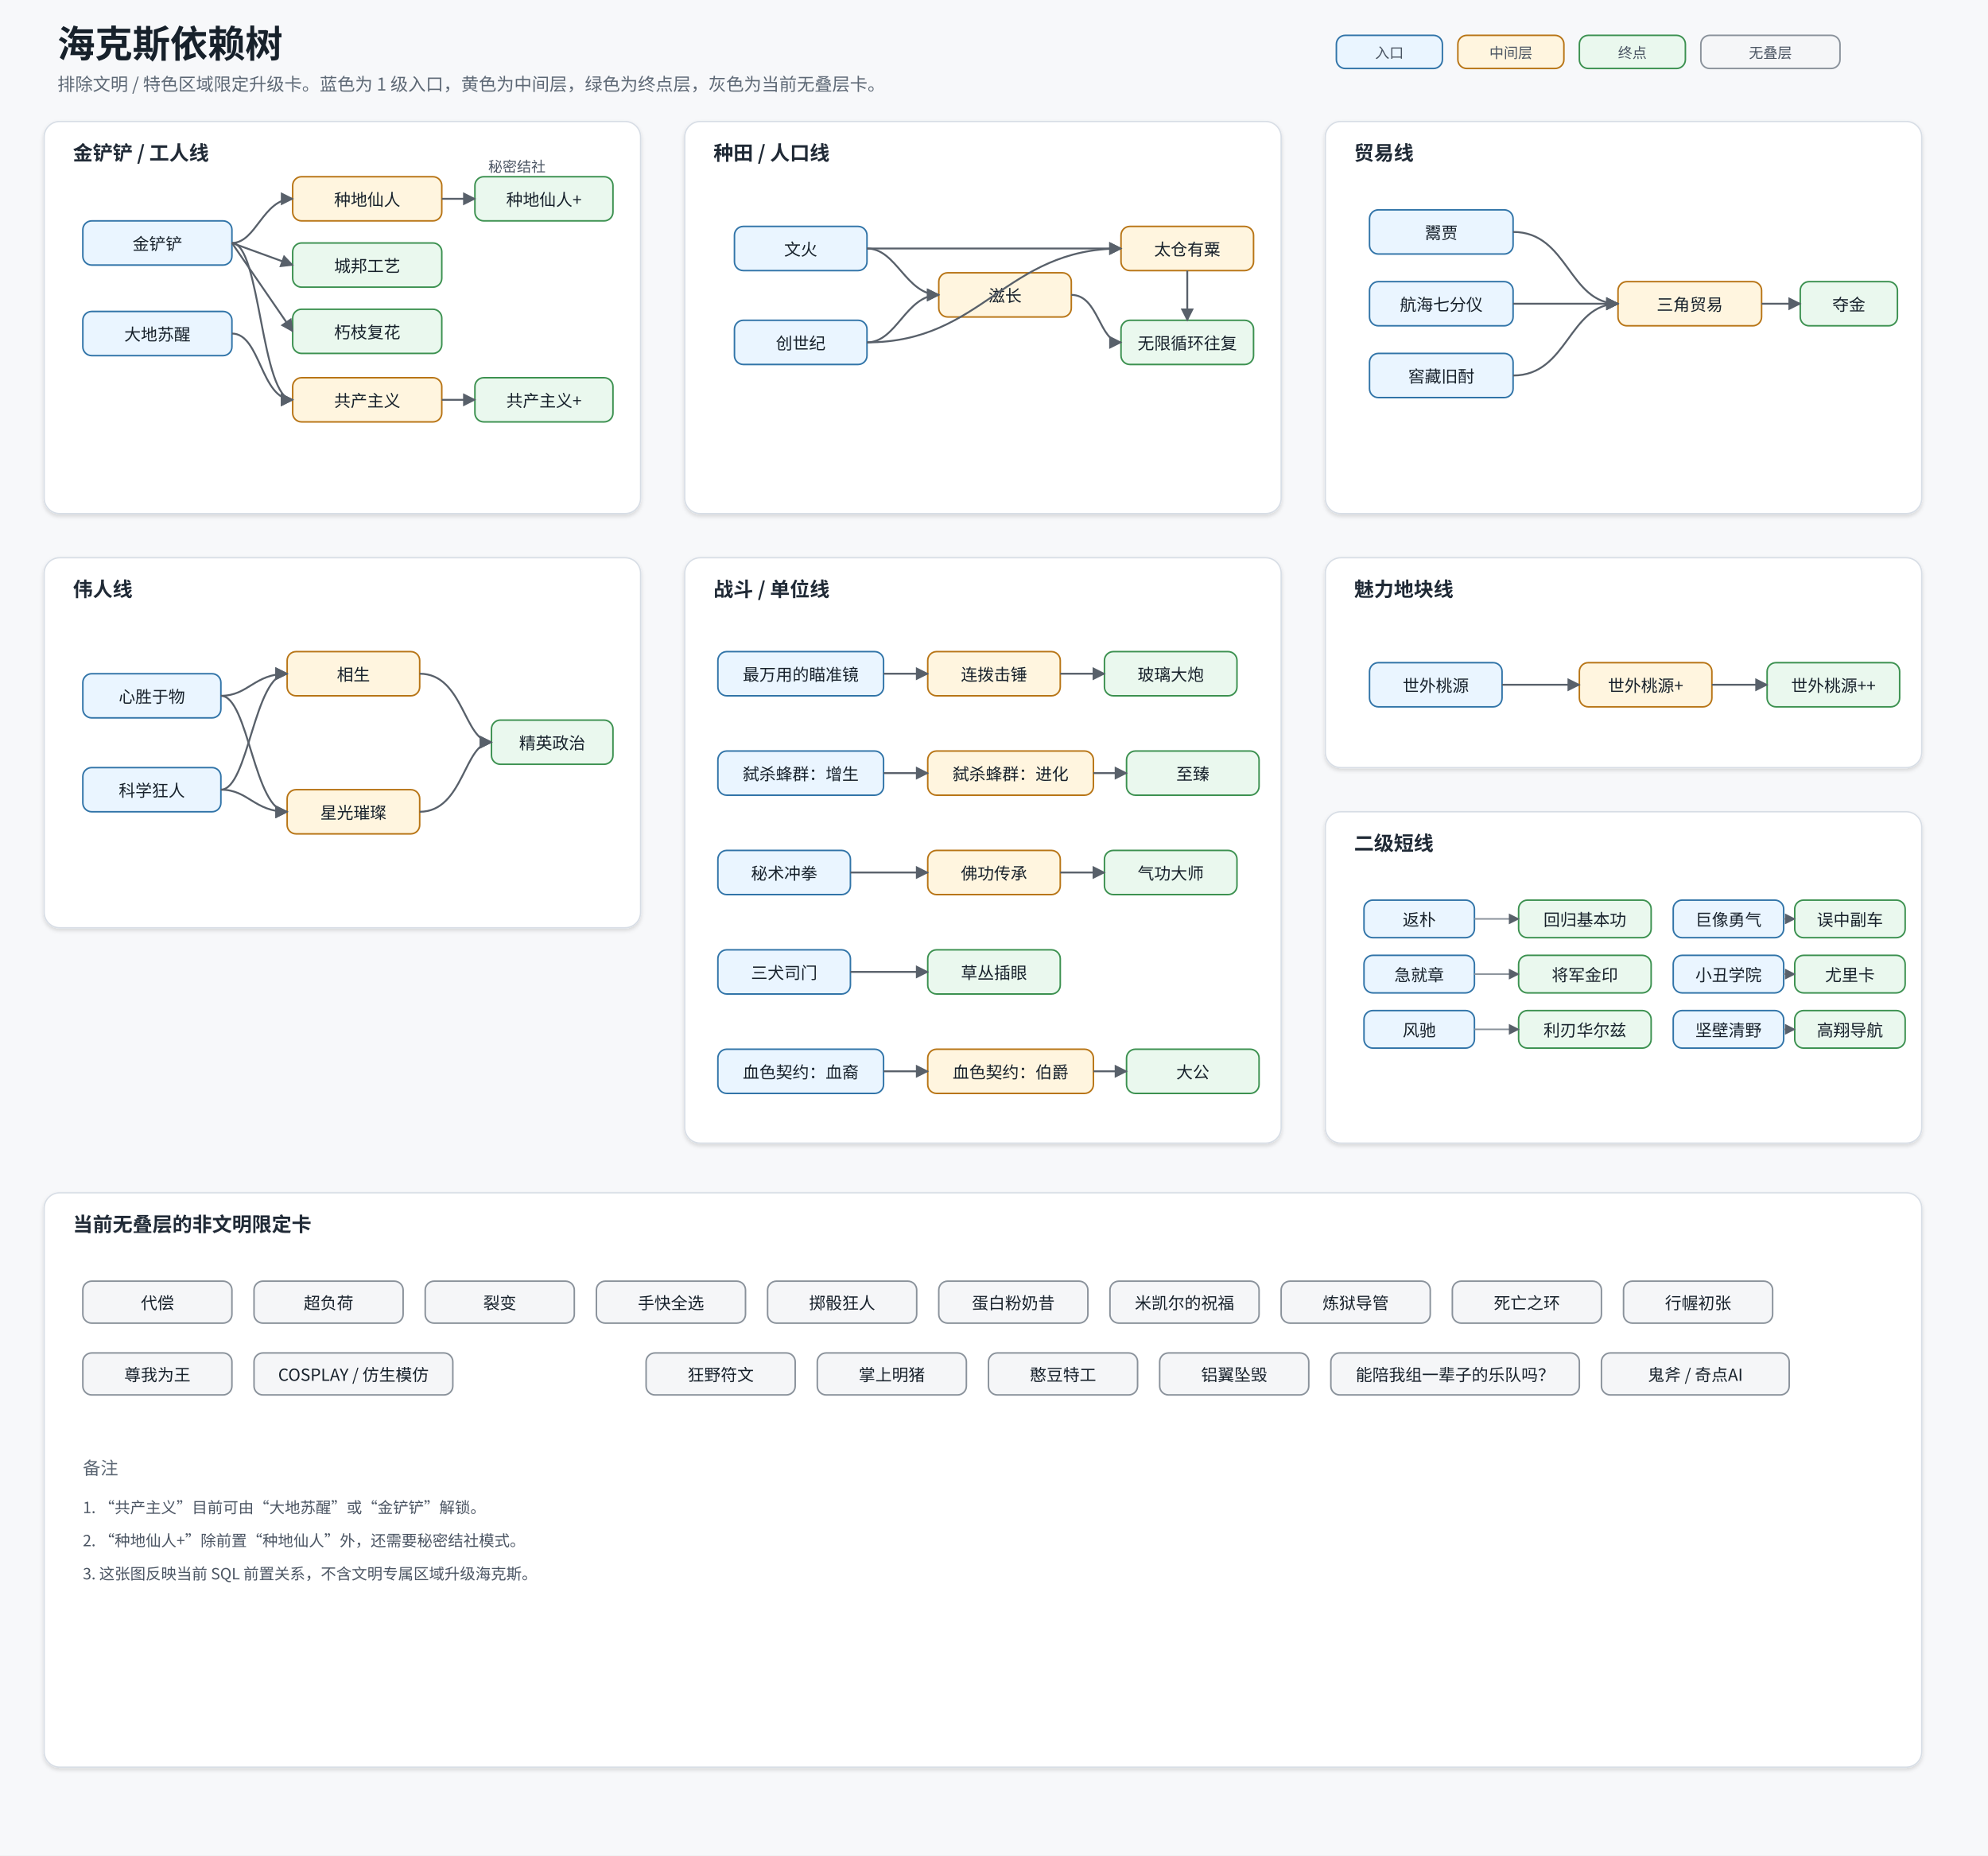
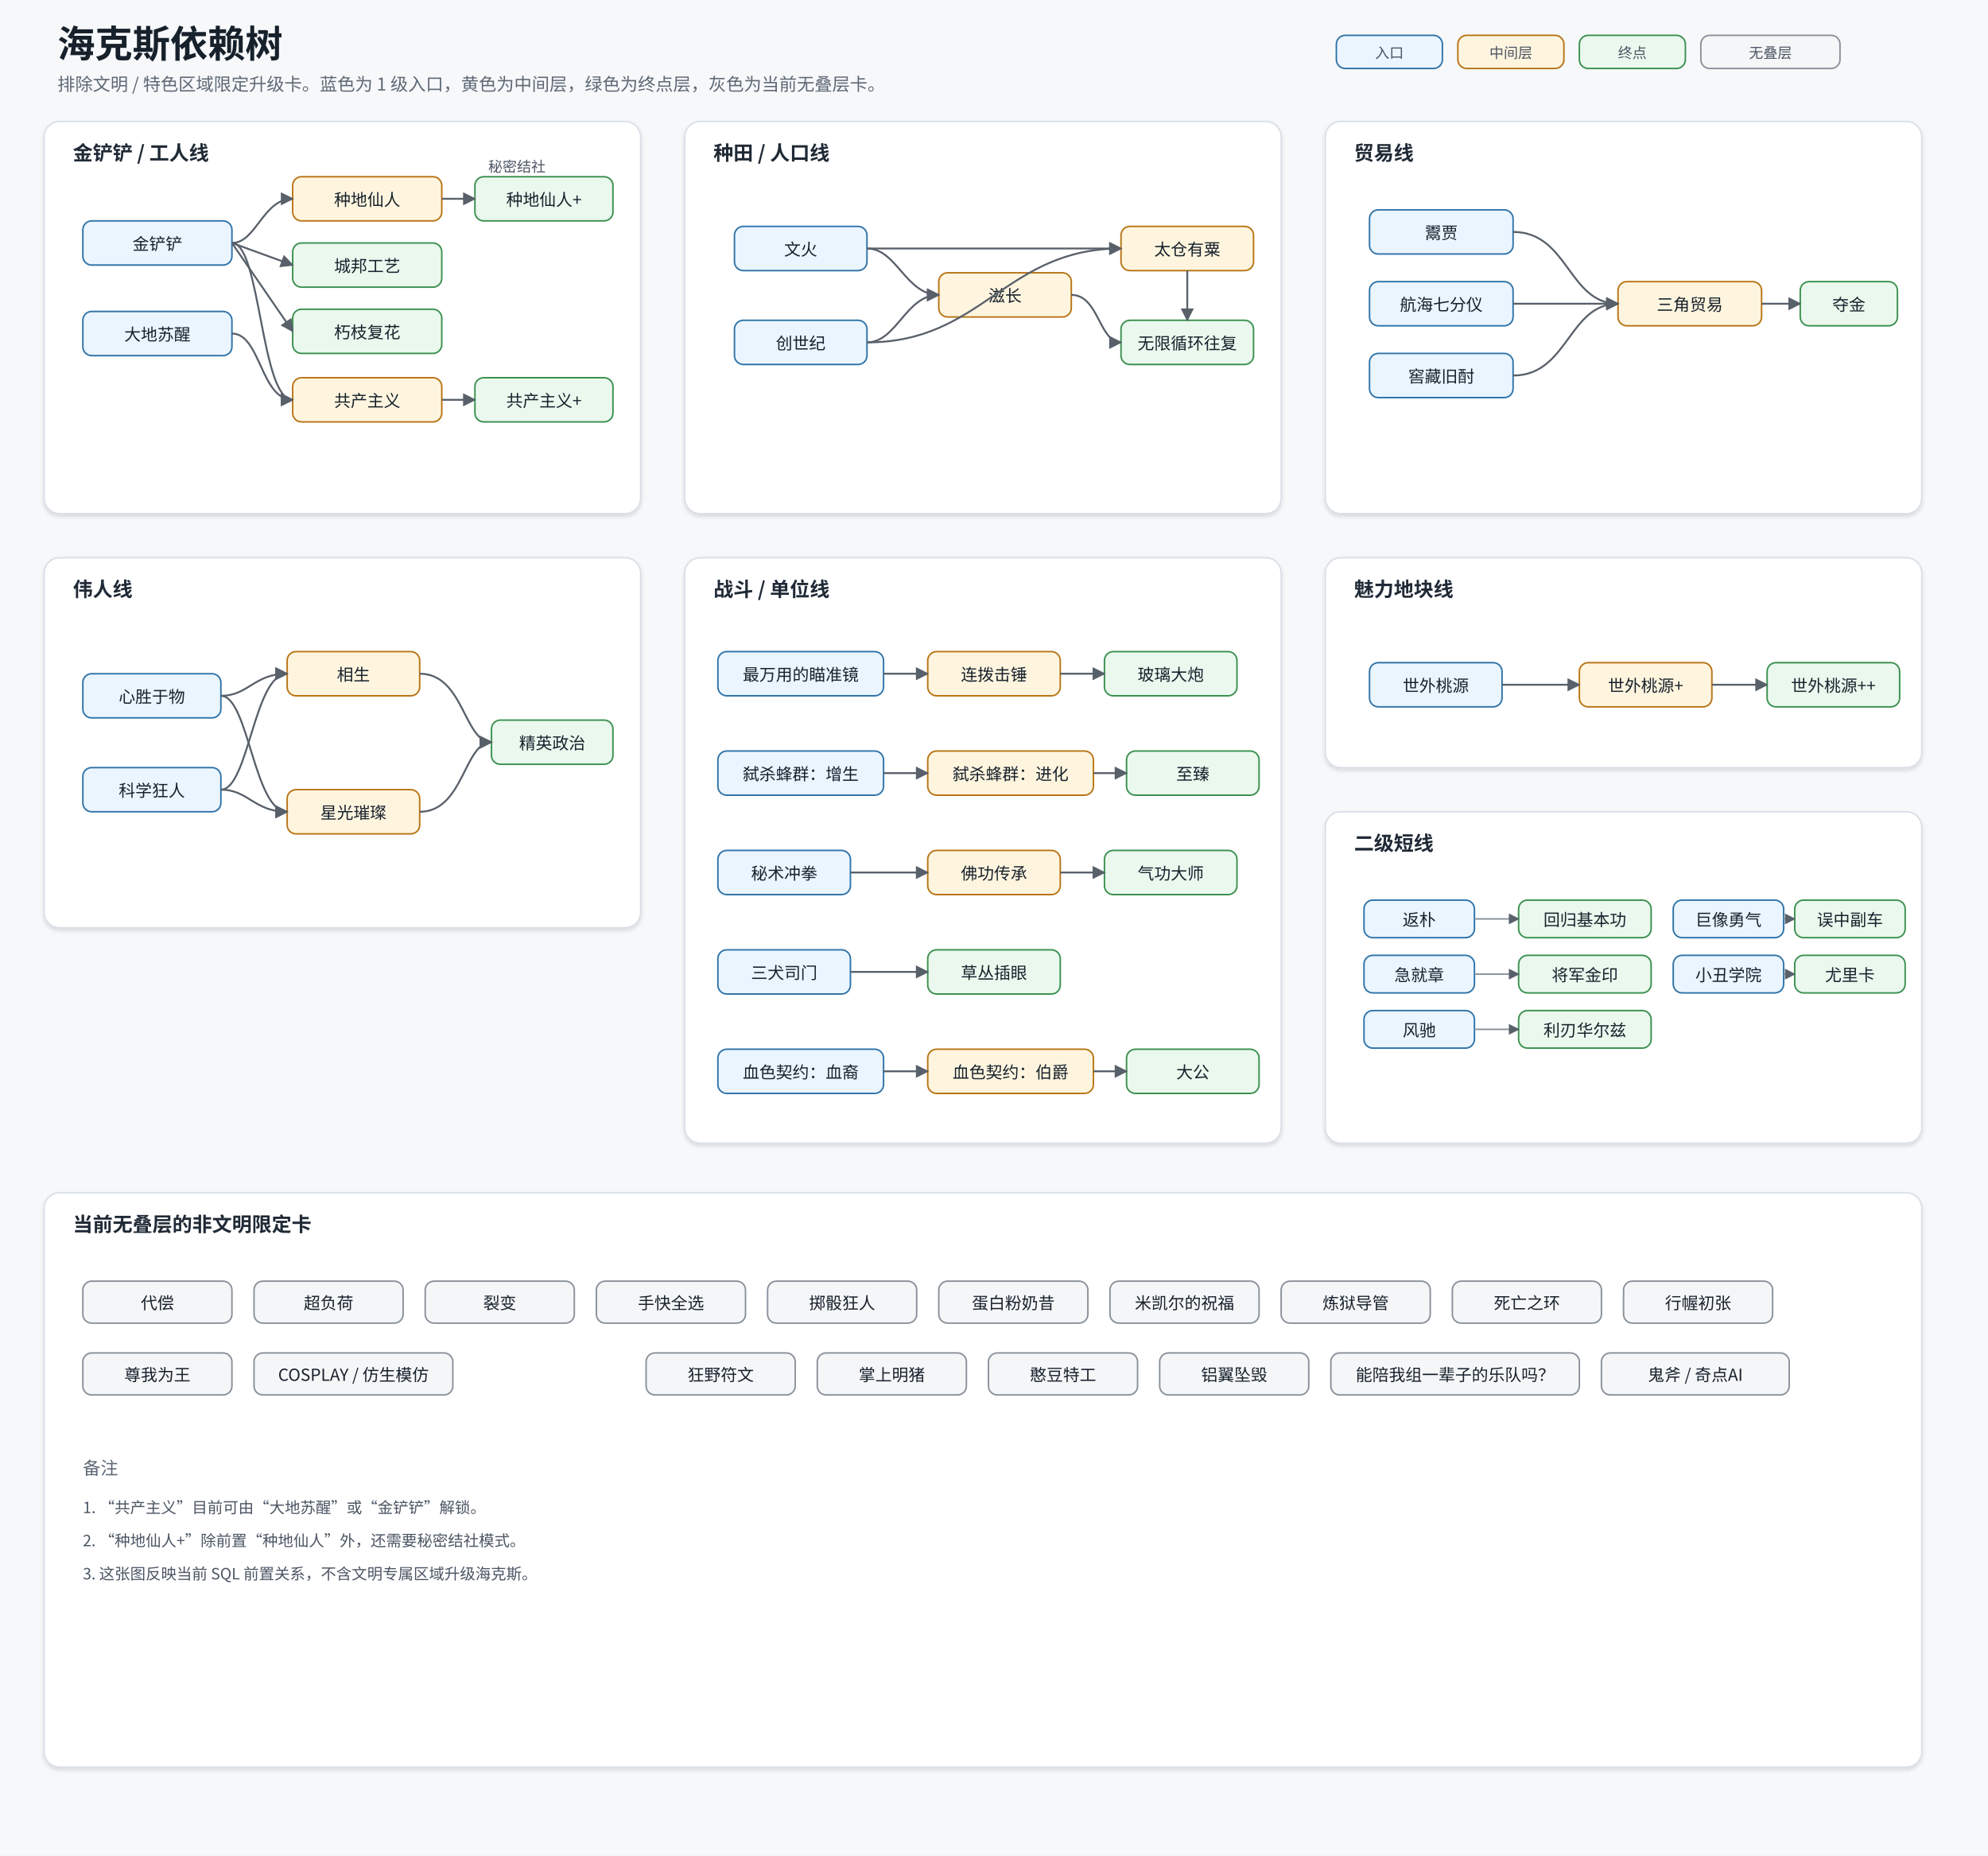
<svg xmlns="http://www.w3.org/2000/svg" width="1800" height="1680" viewBox="0 0 1800 1680">
  <defs>
    <marker id="arrow" viewBox="0 0 10 10" refX="9" refY="5" markerWidth="7" markerHeight="7" orient="auto-start-reverse">
      <path d="M 0 0 L 10 5 L 0 10 z" fill="#58606a" />
    </marker>
    <filter id="shadow" x="-10%" y="-20%" width="120%" height="150%">
      <feDropShadow dx="0" dy="2" stdDeviation="2" flood-color="#000000" flood-opacity="0.14" />
    </filter>
  </defs>
  <style>
    .bg { fill: #f7f8fa; }
    .title { font: 700 34px "Microsoft YaHei", "Noto Sans CJK SC", sans-serif; fill: #17212b; }
    .subtitle { font: 16px "Microsoft YaHei", "Noto Sans CJK SC", sans-serif; fill: #5d6875; }
    .panel { fill: #ffffff; stroke: #d7dde5; stroke-width: 1.2; rx: 14; filter: url(#shadow); }
    .panel-title { font: 700 18px "Microsoft YaHei", "Noto Sans CJK SC", sans-serif; fill: #202a36; }
    .node { stroke-width: 1.4; rx: 8; }
    .root { fill: #eaf5ff; stroke: #3174a8; }
    .mid { fill: #fff5df; stroke: #b87516; }
    .terminal { fill: #eaf8ee; stroke: #3c9150; }
    .special { fill: #f3ebff; stroke: #7b4bb3; }
    .lone { fill: #f5f6f8; stroke: #8a929b; }
    .txt { font: 15px "Microsoft YaHei", "Noto Sans CJK SC", sans-serif; fill: #17212b; text-anchor: middle; dominant-baseline: middle; }
    .small { font: 13px "Microsoft YaHei", "Noto Sans CJK SC", sans-serif; fill: #4b5563; text-anchor: middle; dominant-baseline: middle; }
    .legend { font: 14px "Microsoft YaHei", "Noto Sans CJK SC", sans-serif; fill: #4b5563; }
    .edge { stroke: #58606a; stroke-width: 1.7; fill: none; marker-end: url(#arrow); }
    .edge-soft { stroke: #8a929b; stroke-width: 1.4; fill: none; marker-end: url(#arrow); }
  </style>
  <rect class="bg" width="1800" height="1680" />
  <text class="title" x="52" y="52">海克斯依赖树</text>
  <text class="subtitle" x="52" y="82">排除文明 / 特色区域限定升级卡。蓝色为 1 级入口，黄色为中间层，绿色为终点层，灰色为当前无叠层卡。</text>
  <rect class="root node" x="1210" y="32" width="96" height="30" />
  <text class="small" x="1258" y="48">入口</text>
  <rect class="mid node" x="1320" y="32" width="96" height="30" />
  <text class="small" x="1368" y="48">中间层</text>
  <rect class="terminal node" x="1430" y="32" width="96" height="30" />
  <text class="small" x="1478" y="48">终点</text>
  <rect class="lone node" x="1540" y="32" width="126" height="30" />
  <text class="small" x="1603" y="48">无叠层</text>
  <rect class="panel" x="40" y="110" width="540" height="355" />
  <text class="panel-title" x="66" y="145">金铲铲 / 工人线</text>
  <rect class="root node" x="75" y="200" width="135" height="40" />
  <text class="txt" x="142.5" y="221">金铲铲</text>
  <rect class="root node" x="75" y="282" width="135" height="40" />
  <text class="txt" x="142.5" y="303">大地苏醒</text>
  <rect class="mid node" x="265" y="160" width="135" height="40" />
  <text class="txt" x="332.5" y="181">种地仙人</text>
  <rect class="terminal node" x="430" y="160" width="125" height="40" />
  <text class="txt" x="492.5" y="181">种地仙人+</text>
  <rect class="terminal node" x="265" y="220" width="135" height="40" />
  <text class="txt" x="332.5" y="241">城邦工艺</text>
  <rect class="terminal node" x="265" y="280" width="135" height="40" />
  <text class="txt" x="332.5" y="301">朽枝复花</text>
  <rect class="mid node" x="265" y="342" width="135" height="40" />
  <text class="txt" x="332.5" y="363">共产主义</text>
  <rect class="terminal node" x="430" y="342" width="125" height="40" />
  <text class="txt" x="492.5" y="363">共产主义+</text>
  <path class="edge" d="M210 220 C232 220 238 180 265 180" />
  <path class="edge" d="M400 180 L430 180" />
  <path class="edge" d="M210 220 L265 240" />
  <path class="edge" d="M210 220 L265 300" />
  <path class="edge" d="M210 220 C236 220 236 362 265 362" />
  <path class="edge" d="M210 302 C236 302 236 362 265 362" />
  <path class="edge" d="M400 362 L430 362" />
  <text class="small" x="468" y="151">秘密结社</text>
  <rect class="panel" x="620" y="110" width="540" height="355" />
  <text class="panel-title" x="646" y="145">种田 / 人口线</text>
  <rect class="root node" x="665" y="205" width="120" height="40" />
  <text class="txt" x="725" y="226">文火</text>
  <rect class="root node" x="665" y="290" width="120" height="40" />
  <text class="txt" x="725" y="311">创世纪</text>
  <rect class="mid node" x="850" y="247" width="120" height="40" />
  <text class="txt" x="910" y="268">滋长</text>
  <rect class="mid node" x="1015" y="205" width="120" height="40" />
  <text class="txt" x="1075" y="226">太仓有粟</text>
  <rect class="terminal node" x="1015" y="290" width="120" height="40" />
  <text class="txt" x="1075" y="311">无限循环往复</text>
  <path class="edge" d="M785 225 C812 225 820 267 850 267" />
  <path class="edge" d="M785 310 C812 310 820 267 850 267" />
  <path class="edge" d="M785 225 C890 225 910 225 1015 225" />
  <path class="edge" d="M785 310 C890 310 910 225 1015 225" />
  <path class="edge" d="M970 267 C995 267 995 310 1015 310" />
  <path class="edge" d="M1075 245 L1075 290" />
  <rect class="panel" x="1200" y="110" width="540" height="355" />
  <text class="panel-title" x="1226" y="145">贸易线</text>
  <rect class="root node" x="1240" y="190" width="130" height="40" />
  <text class="txt" x="1305" y="211">鬻贾</text>
  <rect class="root node" x="1240" y="255" width="130" height="40" />
  <text class="txt" x="1305" y="276">航海七分仪</text>
  <rect class="root node" x="1240" y="320" width="130" height="40" />
  <text class="txt" x="1305" y="341">窖藏旧酎</text>
  <rect class="mid node" x="1465" y="255" width="130" height="40" />
  <text class="txt" x="1530" y="276">三角贸易</text>
  <rect class="terminal node" x="1630" y="255" width="88" height="40" />
  <text class="txt" x="1674" y="276">夺金</text>
  <path class="edge" d="M1370 210 C1420 210 1420 275 1465 275" />
  <path class="edge" d="M1370 275 L1465 275" />
  <path class="edge" d="M1370 340 C1420 340 1420 275 1465 275" />
  <path class="edge" d="M1595 275 L1630 275" />
  <rect class="panel" x="40" y="505" width="540" height="335" />
  <text class="panel-title" x="66" y="540">伟人线</text>
  <rect class="root node" x="75" y="610" width="125" height="40" />
  <text class="txt" x="137.5" y="631">心胜于物</text>
  <rect class="root node" x="75" y="695" width="125" height="40" />
  <text class="txt" x="137.5" y="716">科学狂人</text>
  <rect class="mid node" x="260" y="590" width="120" height="40" />
  <text class="txt" x="320" y="611">相生</text>
  <rect class="mid node" x="260" y="715" width="120" height="40" />
  <text class="txt" x="320" y="736">星光璀璨</text>
  <rect class="terminal node" x="445" y="652" width="110" height="40" />
  <text class="txt" x="500" y="673">精英政治</text>
  <path class="edge" d="M200 630 C225 630 230 610 260 610" />
  <path class="edge" d="M200 715 C225 715 230 610 260 610" />
  <path class="edge" d="M200 630 C225 630 230 735 260 735" />
  <path class="edge" d="M200 715 C225 715 230 735 260 735" />
  <path class="edge" d="M380 610 C420 610 420 672 445 672" />
  <path class="edge" d="M380 735 C420 735 420 672 445 672" />
  <rect class="panel" x="620" y="505" width="540" height="530" />
  <text class="panel-title" x="646" y="540">战斗 / 单位线</text>
  <rect class="root node" x="650" y="590" width="150" height="40" />
  <text class="txt" x="725" y="611">最万用的瞄准镜</text>
  <rect class="mid node" x="840" y="590" width="120" height="40" />
  <text class="txt" x="900" y="611">连拨击锤</text>
  <rect class="terminal node" x="1000" y="590" width="120" height="40" />
  <text class="txt" x="1060" y="611">玻璃大炮</text>
  <path class="edge" d="M800 610 L840 610" />
  <path class="edge" d="M960 610 L1000 610" />
  <rect class="root node" x="650" y="680" width="150" height="40" />
  <text class="txt" x="725" y="701">弑杀蜂群：增生</text>
  <rect class="mid node" x="840" y="680" width="150" height="40" />
  <text class="txt" x="915" y="701">弑杀蜂群：进化</text>
  <rect class="terminal node" x="1020" y="680" width="120" height="40" />
  <text class="txt" x="1080" y="701">至臻</text>
  <path class="edge" d="M800 700 L840 700" />
  <path class="edge" d="M990 700 L1020 700" />
  <rect class="root node" x="650" y="770" width="120" height="40" />
  <text class="txt" x="710" y="791">秘术冲拳</text>
  <rect class="mid node" x="840" y="770" width="120" height="40" />
  <text class="txt" x="900" y="791">佛功传承</text>
  <rect class="terminal node" x="1000" y="770" width="120" height="40" />
  <text class="txt" x="1060" y="791">气功大师</text>
  <path class="edge" d="M770 790 L840 790" />
  <path class="edge" d="M960 790 L1000 790" />
  <rect class="root node" x="650" y="860" width="120" height="40" />
  <text class="txt" x="710" y="881">三犬司门</text>
  <rect class="terminal node" x="840" y="860" width="120" height="40" />
  <text class="txt" x="900" y="881">草丛插眼</text>
  <path class="edge" d="M770 880 L840 880" />
  <rect class="root node" x="650" y="950" width="150" height="40" />
  <text class="txt" x="725" y="971">血色契约：血裔</text>
  <rect class="mid node" x="840" y="950" width="150" height="40" />
  <text class="txt" x="915" y="971">血色契约：伯爵</text>
  <rect class="terminal node" x="1020" y="950" width="120" height="40" />
  <text class="txt" x="1080" y="971">大公</text>
  <path class="edge" d="M800 970 L840 970" />
  <path class="edge" d="M990 970 L1020 970" />
  <rect class="panel" x="1200" y="505" width="540" height="190" />
  <text class="panel-title" x="1226" y="540">魅力地块线</text>
  <rect class="root node" x="1240" y="600" width="120" height="40" />
  <text class="txt" x="1300" y="621">世外桃源</text>
  <rect class="mid node" x="1430" y="600" width="120" height="40" />
  <text class="txt" x="1490" y="621">世外桃源+</text>
  <rect class="terminal node" x="1600" y="600" width="120" height="40" />
  <text class="txt" x="1660" y="621">世外桃源++</text>
  <path class="edge" d="M1360 620 L1430 620" />
  <path class="edge" d="M1550 620 L1600 620" />
  <rect class="panel" x="1200" y="735" width="540" height="300" />
  <text class="panel-title" x="1226" y="770">二级短线</text>
  <rect class="root node" x="1235" y="815" width="100" height="34" />
  <text class="txt" x="1285" y="833">返朴</text>
  <rect class="terminal node" x="1375" y="815" width="120" height="34" />
  <text class="txt" x="1435" y="833">回归基本功</text>
  <rect class="root node" x="1235" y="865" width="100" height="34" />
  <text class="txt" x="1285" y="883">急就章</text>
  <rect class="terminal node" x="1375" y="865" width="120" height="34" />
  <text class="txt" x="1435" y="883">将军金印</text>
  <rect class="root node" x="1235" y="915" width="100" height="34" />
  <text class="txt" x="1285" y="933">风驰</text>
  <rect class="terminal node" x="1375" y="915" width="120" height="34" />
  <text class="txt" x="1435" y="933">利刃华尔兹</text>
  <rect class="root node" x="1515" y="815" width="100" height="34" />
  <text class="txt" x="1565" y="833">巨像勇气</text>
  <rect class="terminal node" x="1625" y="815" width="100" height="34" />
  <text class="txt" x="1675" y="833">误中副车</text>
  <rect class="root node" x="1515" y="865" width="100" height="34" />
  <text class="txt" x="1565" y="883">小丑学院</text>
  <rect class="terminal node" x="1625" y="865" width="100" height="34" />
  <text class="txt" x="1675" y="883">尤里卡</text>
-   <rect class="root node" x="1515" y="915" width="100" height="34" />
-   <text class="txt" x="1565" y="933">坚壁清野</text>
-   <rect class="terminal node" x="1625" y="915" width="100" height="34" />
-   <text class="txt" x="1675" y="933">高翔导航</text>
  <path class="edge-soft" d="M1335 832 L1375 832" />
  <path class="edge-soft" d="M1335 882 L1375 882" />
  <path class="edge-soft" d="M1335 932 L1375 932" />
  <path class="edge-soft" d="M1615 832 L1625 832" />
  <path class="edge-soft" d="M1615 882 L1625 882" />
-   <path class="edge-soft" d="M1615 932 L1625 932" />
  <rect class="panel" x="40" y="1080" width="1700" height="520" />
  <text class="panel-title" x="66" y="1115">当前无叠层的非文明限定卡</text>
  <rect class="lone node" x="75" y="1160" width="135" height="38" />
  <text class="txt" x="142.5" y="1180">代偿</text>
  <rect class="lone node" x="230" y="1160" width="135" height="38" />
  <text class="txt" x="297.5" y="1180">超负荷</text>
  <rect class="lone node" x="385" y="1160" width="135" height="38" />
  <text class="txt" x="452.5" y="1180">裂变</text>
  <rect class="lone node" x="540" y="1160" width="135" height="38" />
  <text class="txt" x="607.5" y="1180">手快全选</text>
  <rect class="lone node" x="695" y="1160" width="135" height="38" />
  <text class="txt" x="762.5" y="1180">掷骰狂人</text>
  <rect class="lone node" x="850" y="1160" width="135" height="38" />
  <text class="txt" x="917.5" y="1180">蛋白粉奶昔</text>
  <rect class="lone node" x="1005" y="1160" width="135" height="38" />
  <text class="txt" x="1072.5" y="1180">米凯尔的祝福</text>
  <rect class="lone node" x="1160" y="1160" width="135" height="38" />
  <text class="txt" x="1227.5" y="1180">炼狱导管</text>
  <rect class="lone node" x="1315" y="1160" width="135" height="38" />
  <text class="txt" x="1382.5" y="1180">死亡之环</text>
  <rect class="lone node" x="1470" y="1160" width="135" height="38" />
  <text class="txt" x="1537.5" y="1180">行幄初张</text>
  <rect class="lone node" x="75" y="1225" width="135" height="38" />
  <text class="txt" x="142.5" y="1245">尊我为王</text>
  <rect class="lone node" x="230" y="1225" width="180" height="38" />
  <text class="txt" x="320" y="1245">COSPLAY / 仿生模仿</text>
  <rect class="lone node" x="585" y="1225" width="135" height="38" />
  <text class="txt" x="652.5" y="1245">狂野符文</text>
  <rect class="lone node" x="740" y="1225" width="135" height="38" />
  <text class="txt" x="807.5" y="1245">掌上明猪</text>
  <rect class="lone node" x="895" y="1225" width="135" height="38" />
  <text class="txt" x="962.5" y="1245">憨豆特工</text>
  <rect class="lone node" x="1050" y="1225" width="135" height="38" />
  <text class="txt" x="1117.5" y="1245">铝翼坠毁</text>
  <rect class="lone node" x="1205" y="1225" width="225" height="38" />
  <text class="txt" x="1317.5" y="1245">能陪我组一辈子的乐队吗？</text>
  <rect class="lone node" x="1450" y="1225" width="170" height="38" />
  <text class="txt" x="1535" y="1245">鬼斧 / 奇点AI</text>
  <text class="subtitle" x="75" y="1335">备注</text>
  <text class="legend" x="75" y="1370">1. “共产主义”目前可由“大地苏醒”或“金铲铲”解锁。</text>
  <text class="legend" x="75" y="1400">2. “种地仙人+”除前置“种地仙人”外，还需要秘密结社模式。</text>
  <text class="legend" x="75" y="1430">3. 这张图反映当前 SQL 前置关系，不含文明专属区域升级海克斯。</text>
</svg>
